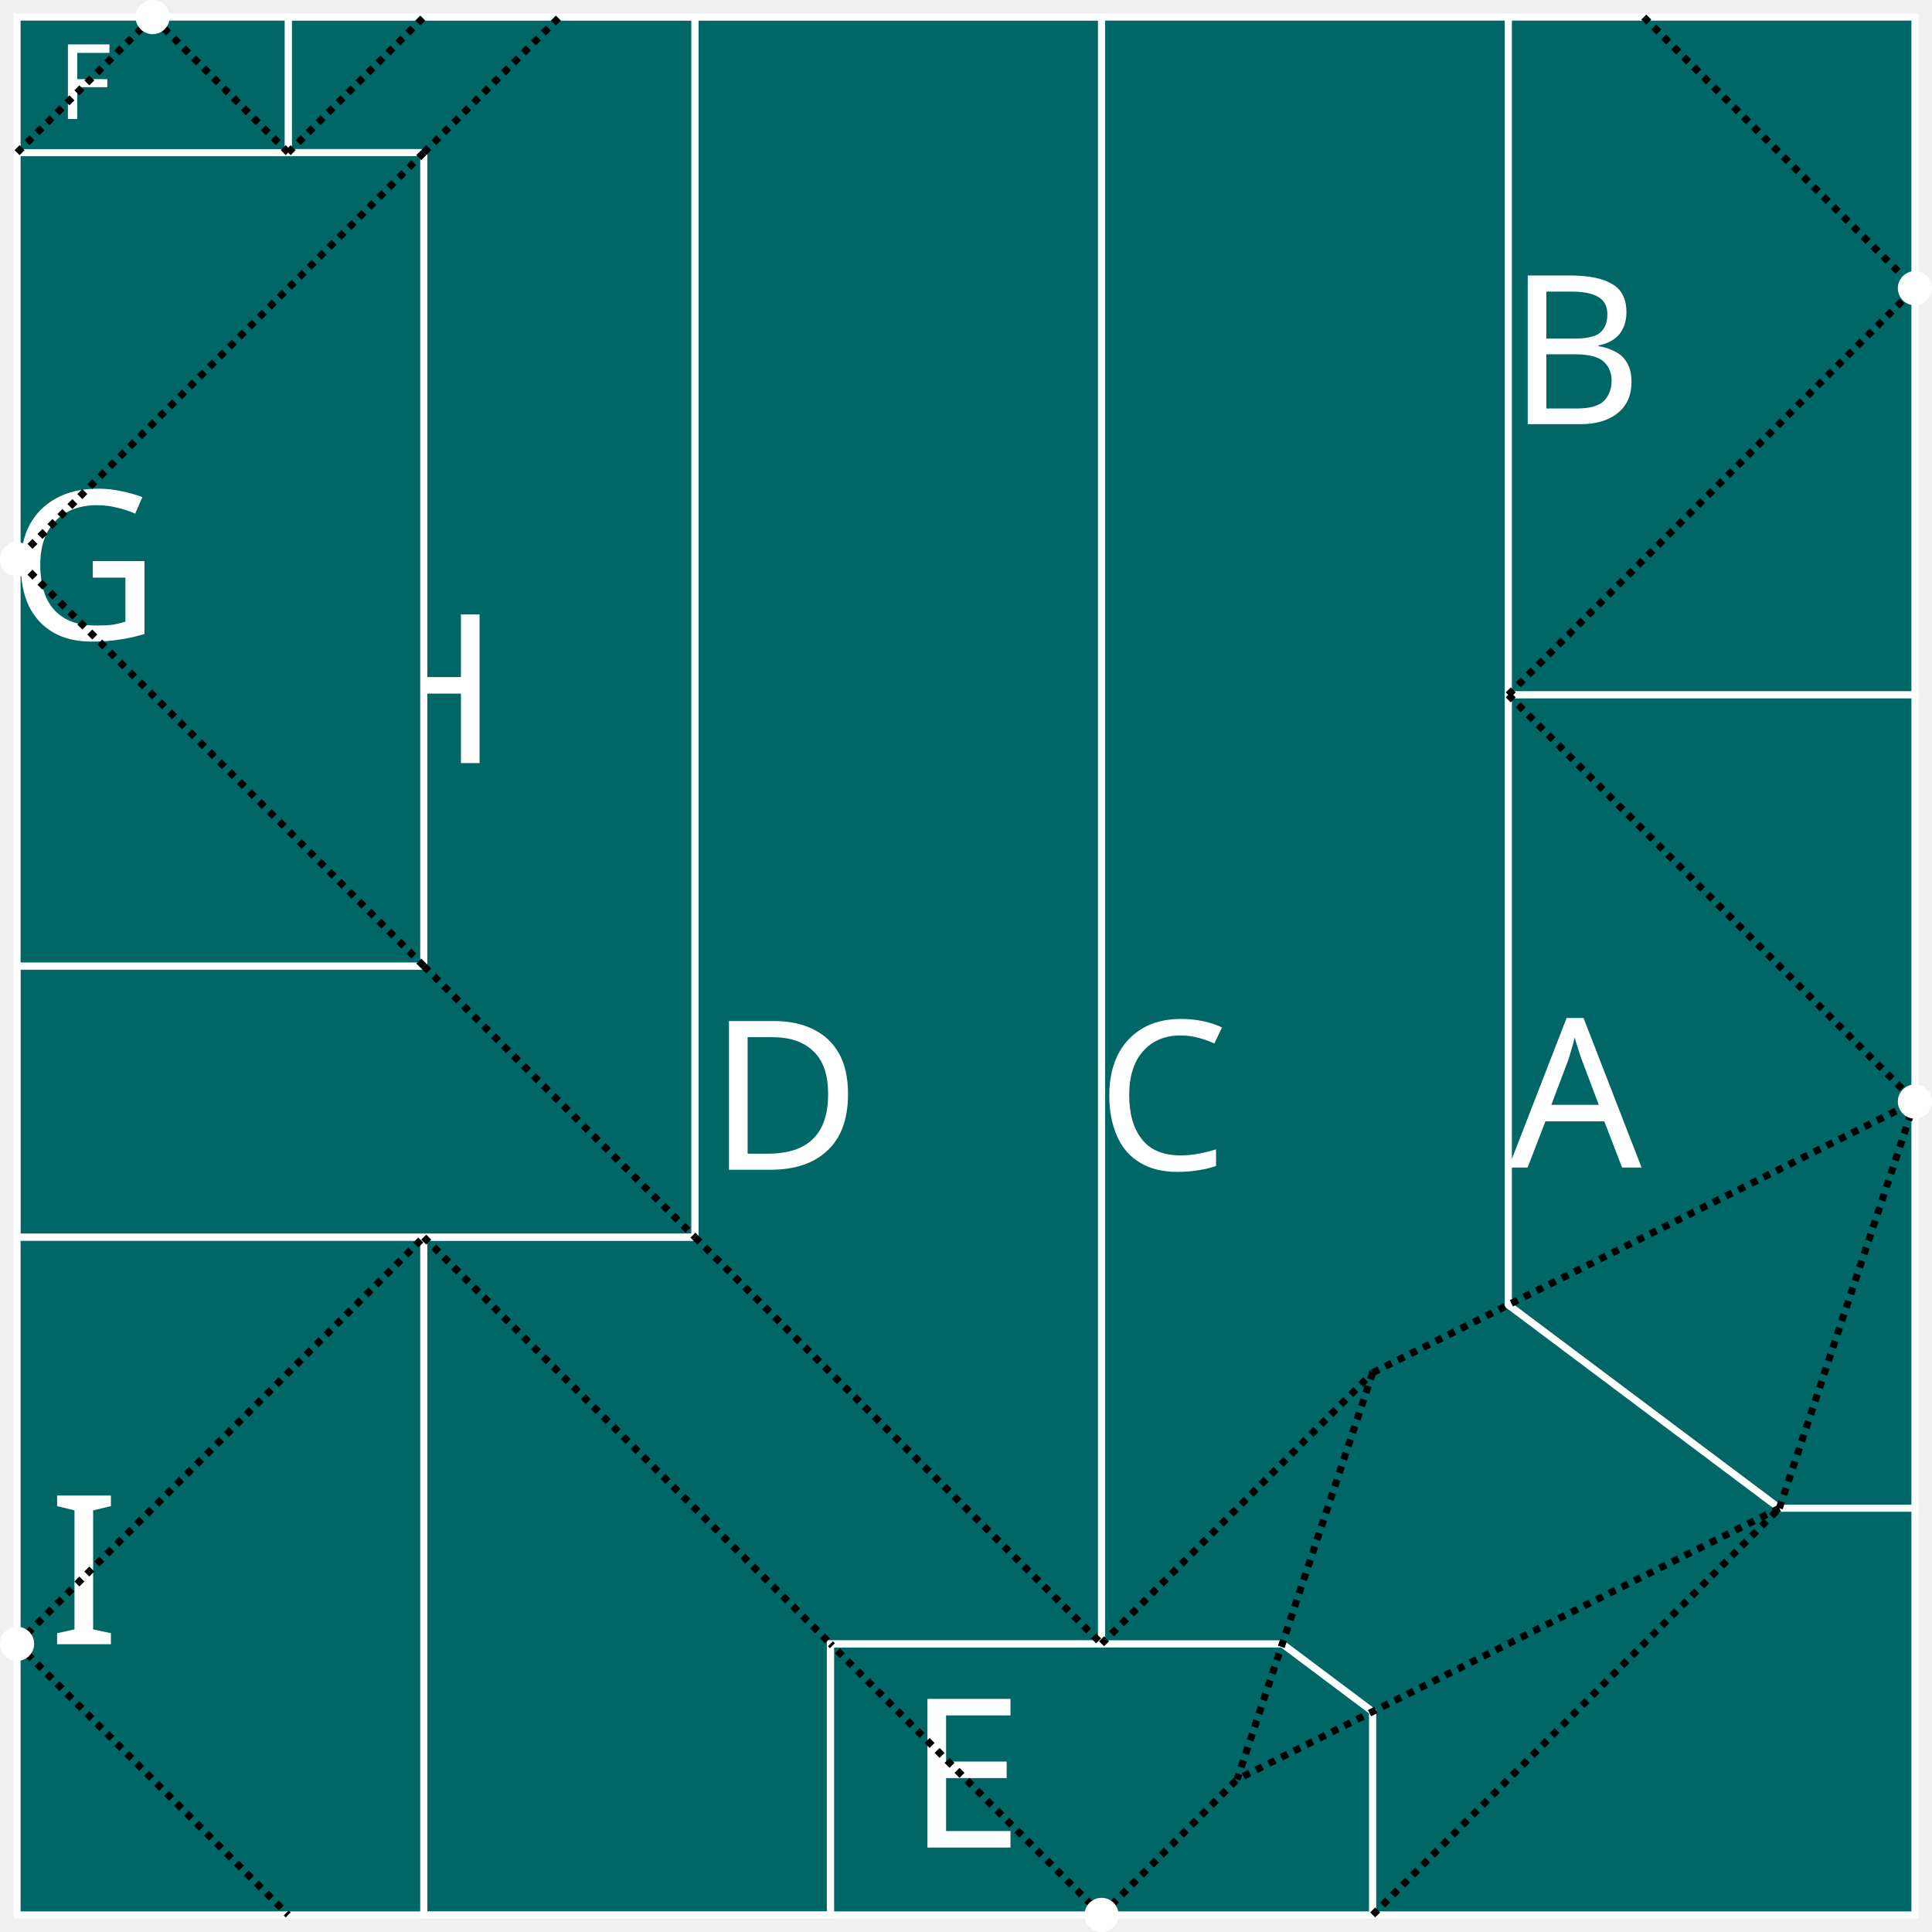
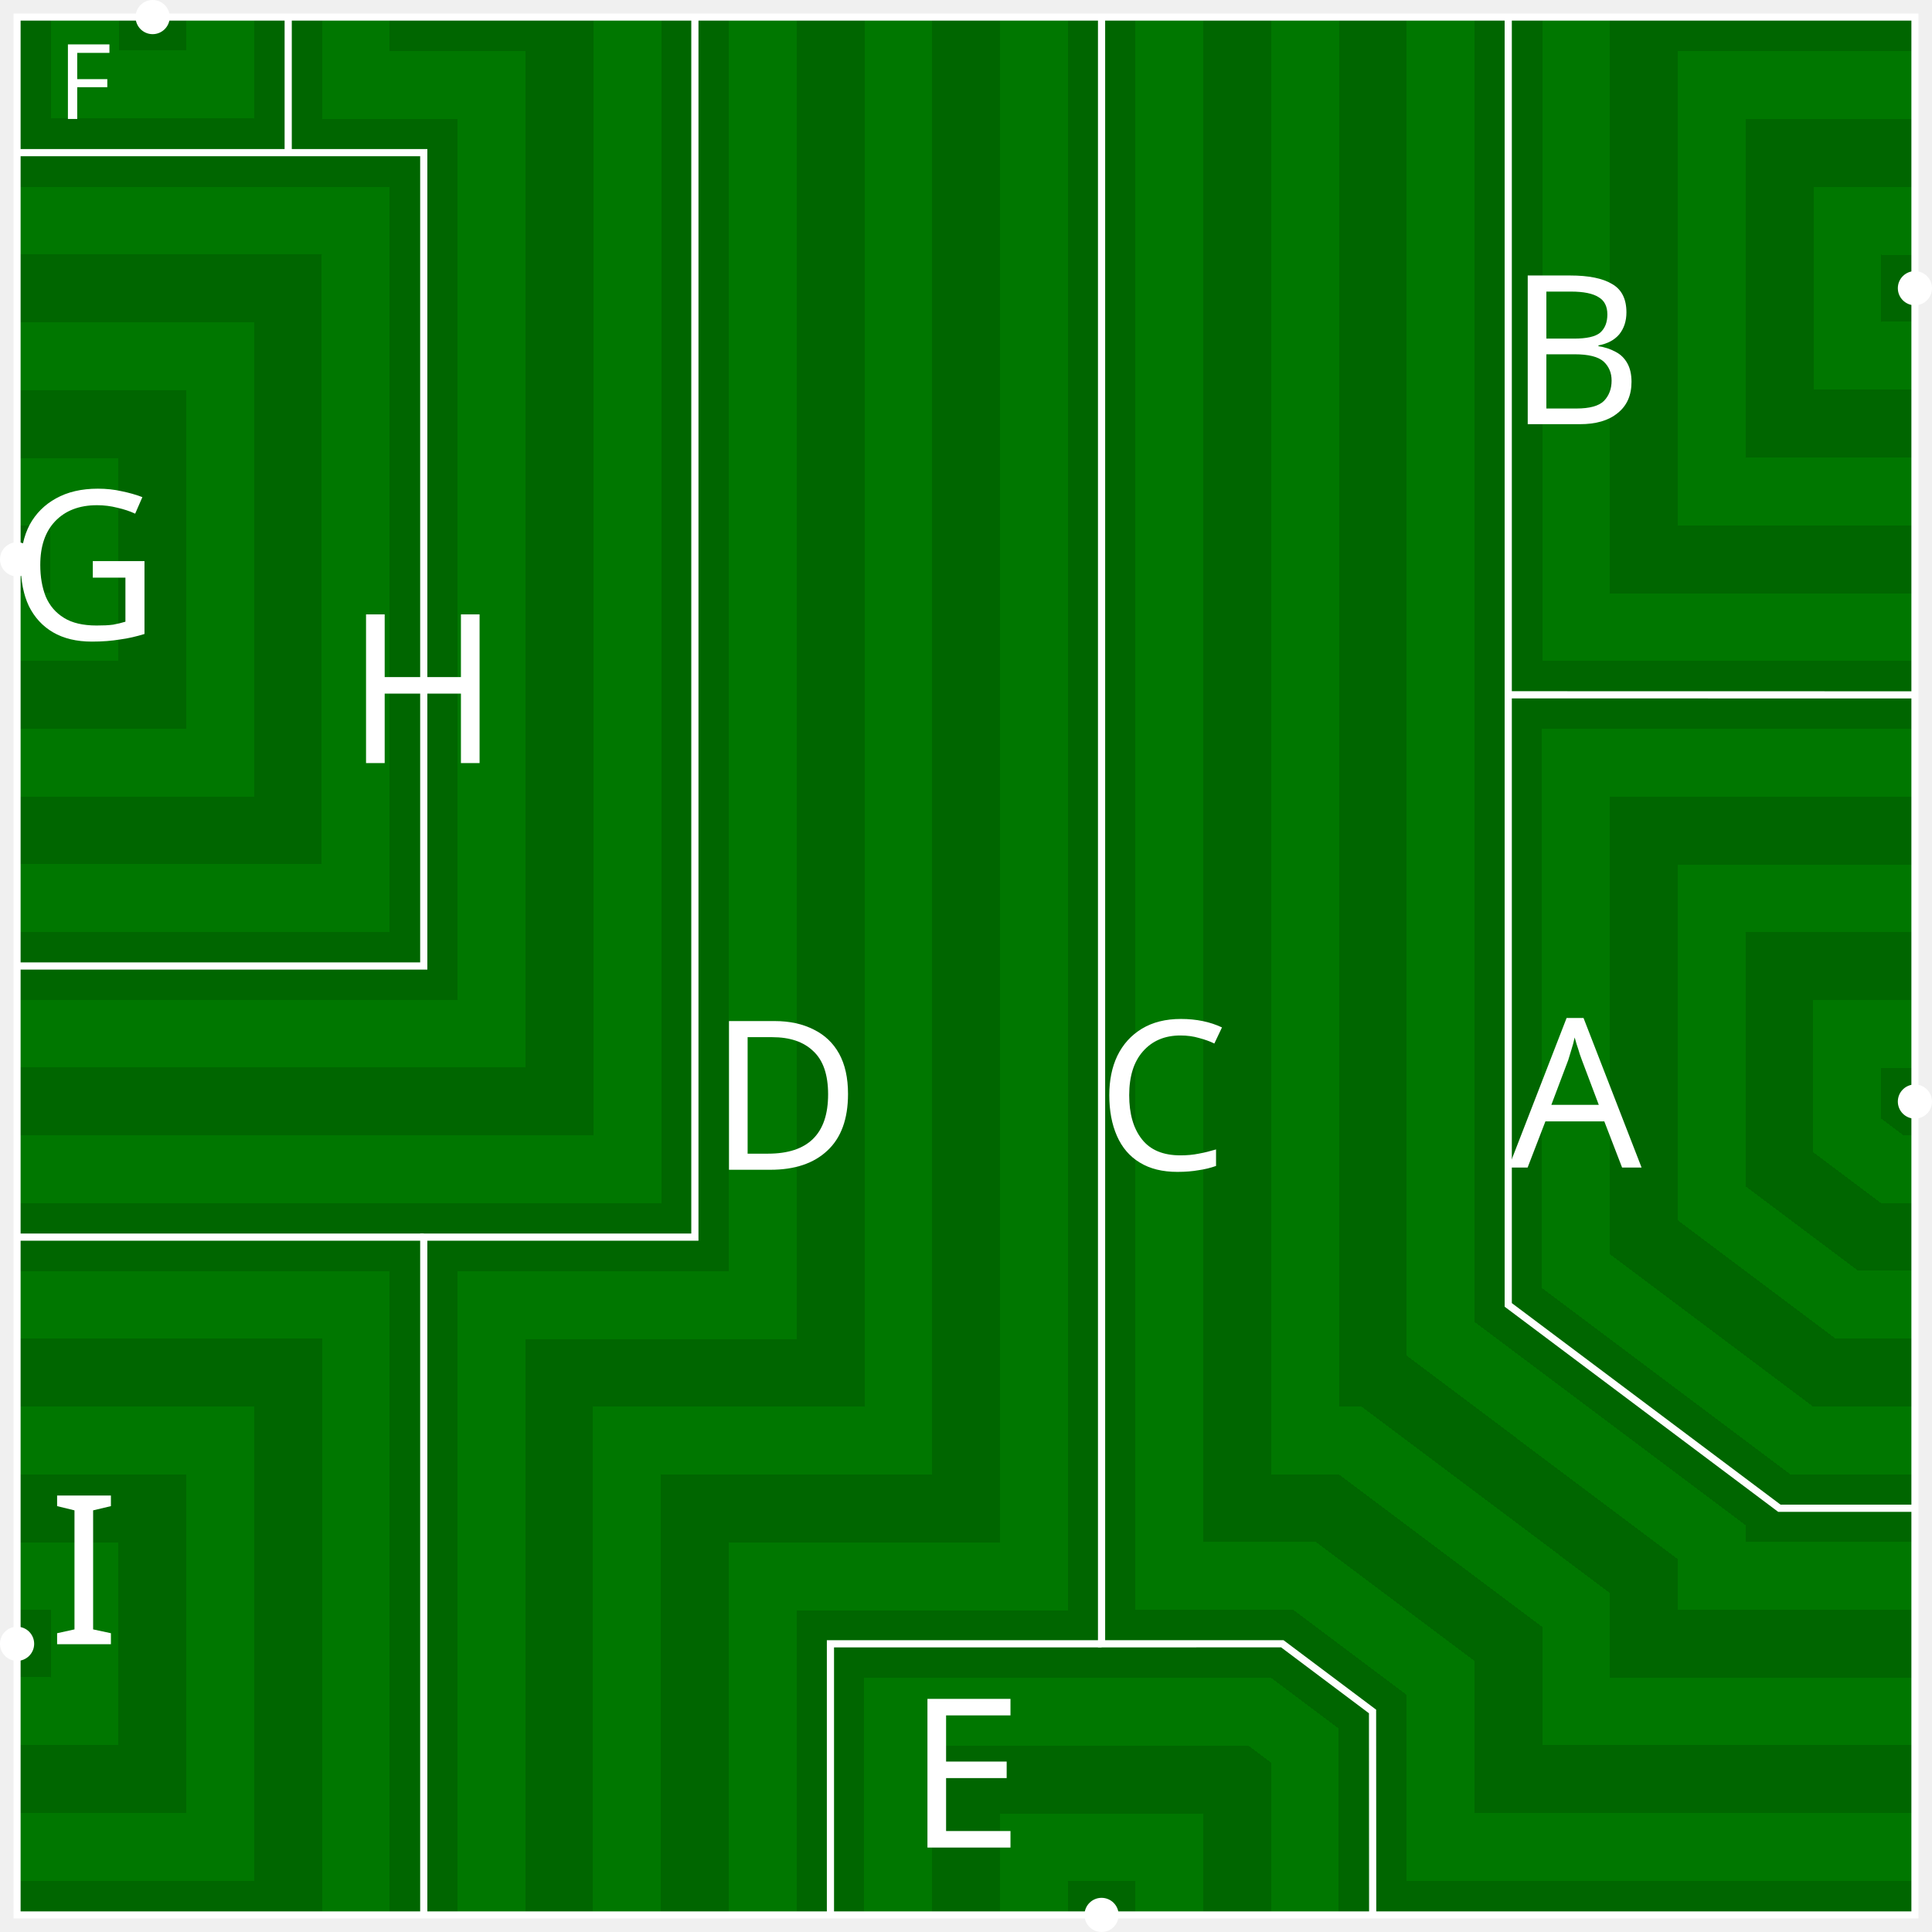
- <svg xmlns="http://www.w3.org/2000/svg" width="7.126cm" height="7.126cm" viewBox="0 0 71.26 71.26" version="1.1" id="svg8" xml:space="preserve">
-   <defs id="defs2" />
+ <svg xmlns="http://www.w3.org/2000/svg" xmlns:xlink="http://www.w3.org/1999/xlink" width="7.126cm" height="7.126cm" viewBox="0 0 71.26 71.26" version="1.1" id="svg8" xml:space="preserve">
+   <defs id="defs2">
+     <linearGradient id="linearGradient923">
+       <stop style="stop-color:#006600;stop-opacity:1;" offset="0" id="stop920" />
+       <stop style="stop-color:#006600;stop-opacity:1;" offset="0.5" id="stop921" />
+       <stop style="stop-color:#007700;stop-opacity:1;" offset="0.5" id="stop922" />
+       <stop style="stop-color:#007700;stop-opacity:1;" offset="1" id="stop923" />
+     </linearGradient>
+     <linearGradient xlink:href="#linearGradient923" id="linearGradient340" gradientUnits="userSpaceOnUse" gradientTransform="rotate(-90,582.497,-37.49646)" x1="568.75" y1="50" x2="573.753" y2="50" spreadMethod="repeat" />
+     <linearGradient xlink:href="#linearGradient923" id="linearGradient341" gradientUnits="userSpaceOnUse" gradientTransform="translate(89.99989,-85.00625)" x1="568.75" y1="50" x2="573.753" y2="50" spreadMethod="repeat" />
+     <linearGradient xlink:href="#linearGradient923" id="linearGradient342" gradientUnits="userSpaceOnUse" x1="568.75" y1="50" x2="573.753" y2="50" spreadMethod="repeat" gradientTransform="rotate(90,677.4999,42.50015)" />
+     <linearGradient xlink:href="#linearGradient923" id="linearGradient343" gradientUnits="userSpaceOnUse" x1="568.75" y1="50" x2="573.753" y2="50" spreadMethod="repeat" gradientTransform="rotate(90,660.0001,64.9999)" />
+     <linearGradient xlink:href="#linearGradient923" id="linearGradient344" gradientUnits="userSpaceOnUse" gradientTransform="translate(94.99651,-70.00328)" x1="568.75" y1="50" x2="573.753" y2="50" spreadMethod="repeat" />
+     <linearGradient xlink:href="#linearGradient923" id="linearGradient345" gradientUnits="userSpaceOnUse" gradientTransform="rotate(-53.1301,562.4949,-69.9916)" x1="568.75" y1="50" x2="573.753" y2="50" spreadMethod="repeat" />
+     <linearGradient xlink:href="#linearGradient923" id="linearGradient346" gradientUnits="userSpaceOnUse" gradientTransform="rotate(-90,597.4967,-22.49676)" x1="568.75" y1="50" x2="573.753" y2="50" spreadMethod="repeat" />
+     <linearGradient xlink:href="#linearGradient923" id="linearGradient347" gradientUnits="userSpaceOnUse" gradientTransform="translate(79.99979,-95)" x1="568.75" y1="50" x2="573.753" y2="50" spreadMethod="repeat" />
+     <linearGradient xlink:href="#linearGradient923" id="linearGradient348" gradientUnits="userSpaceOnUse" gradientTransform="rotate(-90,592.497,-12.49646)" x1="568.75" y1="50" x2="573.753" y2="50" spreadMethod="repeat" />
+     <linearGradient xlink:href="#linearGradient923" id="linearGradient349" gradientUnits="userSpaceOnUse" gradientTransform="rotate(-53.1301,570.8282,-55.40826)" x1="568.75" y1="50" x2="573.753" y2="50" spreadMethod="repeat" />
+     <linearGradient xlink:href="#linearGradient923" id="linearGradient350" gradientUnits="userSpaceOnUse" gradientTransform="translate(89.99979,-40)" x1="568.75" y1="50" x2="573.753" y2="50" spreadMethod="repeat" />
+     <linearGradient xlink:href="#linearGradient923" id="linearGradient351" gradientUnits="userSpaceOnUse" gradientTransform="rotate(-90,602.497,-12.49646)" x1="568.75" y1="50" x2="573.753" y2="50" spreadMethod="repeat" />
+     <linearGradient xlink:href="#linearGradient923" id="linearGradient355" gradientUnits="userSpaceOnUse" gradientTransform="matrix(0,1,1,0,619.9932,-570.0001)" x1="568.75" y1="50" x2="573.753" y2="50" spreadMethod="repeat" />
+     <linearGradient xlink:href="#linearGradient923" id="linearGradient356" gradientUnits="userSpaceOnUse" x1="568.75" y1="50" x2="573.753" y2="50" spreadMethod="repeat" gradientTransform="matrix(1,0,0,-1,69.99979,60)" />
+     <linearGradient xlink:href="#linearGradient923" id="linearGradient357" gradientUnits="userSpaceOnUse" gradientTransform="rotate(-53.1301,574.9949,-51.24159)" x1="568.75" y1="50" x2="573.753" y2="50" spreadMethod="repeat" />
+     <linearGradient xlink:href="#linearGradient923" id="linearGradient358" gradientUnits="userSpaceOnUse" gradientTransform="matrix(-1,0,0,1,1230,-30.00332)" x1="568.75" y1="50" x2="573.753" y2="50" spreadMethod="repeat" />
+     <linearGradient xlink:href="#linearGradient923" id="linearGradient359" gradientUnits="userSpaceOnUse" x1="568.75" y1="50" x2="573.753" y2="50" spreadMethod="repeat" gradientTransform="translate(60,-90)" />
+     <linearGradient xlink:href="#linearGradient923" id="linearGradient360" gradientUnits="userSpaceOnUse" gradientTransform="rotate(90,635,55)" x1="568.75" y1="50" x2="573.753" y2="50" spreadMethod="repeat" />
+     <linearGradient xlink:href="#linearGradient923" id="linearGradient361" gradientUnits="userSpaceOnUse" gradientTransform="matrix(-1,0,0,1,1215,-45)" x1="568.75" y1="50" x2="573.753" y2="50" spreadMethod="repeat" />
+     <linearGradient xlink:href="#linearGradient923" id="linearGradient364" gradientUnits="userSpaceOnUse" gradientTransform="rotate(90,622.505,47.50153)" x1="568.75" y1="50" x2="573.753" y2="50" spreadMethod="repeat" />
+     <linearGradient xlink:href="#linearGradient923" id="linearGradient365" gradientUnits="userSpaceOnUse" gradientTransform="rotate(180,600.0001,27.50162)" x1="568.75" y1="50" x2="573.753" y2="50" spreadMethod="repeat" />
+     <linearGradient xlink:href="#linearGradient923" id="linearGradient366" gradientUnits="userSpaceOnUse" gradientTransform="rotate(-90,587.4984,17.49833)" x1="568.75" y1="50" x2="573.753" y2="50" spreadMethod="repeat" />
+     <linearGradient xlink:href="#linearGradient923" id="linearGradient367" gradientUnits="userSpaceOnUse" gradientTransform="rotate(-90,570,4.9999994e-7)" x1="568.75" y1="50" x2="573.753" y2="50" spreadMethod="repeat" />
+     <linearGradient xlink:href="#linearGradient923" id="linearGradient368" gradientUnits="userSpaceOnUse" gradientTransform="translate(50,-70)" x1="568.75" y1="50" x2="573.753" y2="50" spreadMethod="repeat" />
+     <linearGradient xlink:href="#linearGradient923" id="linearGradient369" gradientUnits="userSpaceOnUse" gradientTransform="rotate(-90,550,-19.99999)" x1="568.75" y1="50" x2="573.753" y2="50" spreadMethod="repeat" />
+     <linearGradient xlink:href="#linearGradient923" id="linearGradient370" gradientUnits="userSpaceOnUse" gradientTransform="matrix(-1,0,0,1,1200,-105)" x1="568.75" y1="50" x2="573.753" y2="50" spreadMethod="repeat" />
+     <linearGradient xlink:href="#linearGradient923" id="linearGradient373" gradientUnits="userSpaceOnUse" gradientTransform="rotate(90,645,19.99999)" x1="568.75" y1="50" x2="573.753" y2="50" spreadMethod="repeat" />
+     <linearGradient xlink:href="#linearGradient923" id="linearGradient374" gradientUnits="userSpaceOnUse" gradientTransform="rotate(180,597.4968,2.503376)" x1="568.75" y1="50" x2="573.753" y2="50" spreadMethod="repeat" />
+     <linearGradient xlink:href="#linearGradient923" id="linearGradient375" gradientUnits="userSpaceOnUse" x1="568.75" y1="50" x2="573.753" y2="50" spreadMethod="repeat" gradientTransform="rotate(-90,559.9968,-4.996625)" />
+     <linearGradient xlink:href="#linearGradient923" id="linearGradient377" gradientUnits="userSpaceOnUse" gradientTransform="rotate(180,600.0002,2.500045)" x1="568.75" y1="50" x2="573.753" y2="50" spreadMethod="repeat" />
+     <linearGradient xlink:href="#linearGradient923" id="linearGradient378" gradientUnits="userSpaceOnUse" gradientTransform="rotate(-90,552.4936,-17.49995)" x1="568.75" y1="50" x2="573.753" y2="50" spreadMethod="repeat" />
+     <linearGradient xlink:href="#linearGradient923" id="linearGradient379" gradientUnits="userSpaceOnUse" gradientTransform="translate(20.00008,-95.00646)" x1="568.75" y1="50" x2="573.753" y2="50" spreadMethod="repeat" />
+   </defs>
  <g id="layer1" transform="translate(-609.37,50.63)">
-     <path id="rect153" style="fill:#006666;fill-rule:evenodd;stroke:#ffffff;stroke-width:0.26;stroke-miterlimit:1.5" d="m 665,-50 h 15 v 25 h -15 z" />
-     <text xml:space="preserve" style="font-size:7.681px;line-height:1.25;font-family:Counter;-inkscape-font-specification:Counter;text-align:center;letter-spacing:0px;word-spacing:0px;text-anchor:middle;fill:#ffffff;stroke-width:0.265" x="672.458" y="-34.986" id="text153">
+     <path style="color:#000000;display:inline;fill:url(#linearGradient379);stroke:none;stroke-width:0.26;stroke-dasharray:none" d="m 610,-50 v 5 h 5 v -5 z" id="path375" />
+     <path style="color:#000000;display:inline;fill:url(#linearGradient378);fill-opacity:1;stroke:none;stroke-width:0.26;stroke-dasharray:none" d="m 610,-45.002 10,-2.3e-5 v -4.998 h -5.002 z" id="path376" />
+     <path style="color:#000000;display:inline;fill:url(#linearGradient377);stroke:none;stroke-width:0.26;stroke-dasharray:none" d="M 619.999,-45.002 620,-50 h -5 z" id="path377" />
+     <path style="color:#000000;display:inline;fill:url(#linearGradient375);stroke:none;stroke-width:0.26;stroke-dasharray:none" d="m 610,-15 h 15 v -15 h -15 z" id="path371" />
+     <path style="color:#000000;display:inline;fill:url(#linearGradient374);fill-opacity:1;stroke:none;stroke-width:0.26;stroke-dasharray:none" d="M 624.995,-15 624.995,-45 H 610 v 15.005 z" id="path372" />
+     <path style="color:#000000;display:inline;fill:url(#linearGradient373);stroke:none;stroke-width:0.26;stroke-dasharray:none" d="m 624.995,-44.997 -14.995,-0.003 v 15 z" id="path373" />
+     <path style="color:#000000;display:inline;fill:url(#linearGradient367);stroke:none;stroke-width:0.26;stroke-dasharray:none" d="m 610,-5 h 25 v -10 h -25 z" id="path366" />
+     <path style="color:#000000;display:inline;fill:url(#linearGradient368);stroke:none;stroke-width:0.26;stroke-dasharray:none" d="m 625,-50 10e-6,35 L 635,-5 v -45 z" id="path367" />
+     <path style="color:#000000;display:inline;fill:url(#linearGradient369);stroke:none;stroke-width:0.26;stroke-dasharray:none" d="M 620,-45 625,-45 l 5,-5 h -10 z" id="path368" />
+     <path style="color:#000000;display:inline;fill:url(#linearGradient370);stroke:none;stroke-width:0.26;stroke-dasharray:none" d="m 625,-50 -5,5 V -50 Z" id="path370" />
+     <path style="color:#000000;display:inline;fill:url(#linearGradient366);stroke:none;stroke-width:0.26;stroke-dasharray:none" d="m 610,19.997 h 10 l 5.005,-10 h -15.005 z" id="path362" />
+     <path style="color:#000000;display:inline;fill:url(#linearGradient365);fill-opacity:1;stroke:none;stroke-width:0.26;stroke-dasharray:none" d="m 625,19.997 -1e-4,-25 H 610 V 10.002 l 10,9.995 z" id="path363" />
+     <path style="color:#000000;display:inline;fill:url(#linearGradient364);stroke:none;stroke-width:0.26;stroke-dasharray:none" d="M 625,-5 610,-5.003 V 9.997 Z" id="path364" />
+     <path style="color:#000000;display:inline;fill:url(#linearGradient359);stroke:none;stroke-width:0.26;stroke-dasharray:none" d="m 635,-50 v 60 h 15 v -60 z" id="path359" />
+     <path style="color:#000000;display:inline;fill:url(#linearGradient360);stroke:none;stroke-width:0.26;stroke-dasharray:none" d="m 635,-5 h -10 v 15 h 25 z" id="path360" />
+     <path style="color:#000000;display:inline;fill:url(#linearGradient361);stroke:none;stroke-width:0.26;stroke-dasharray:none" d="M 640,10 V 20 H 625 V -5 Z" id="path361" />
+     <path style="color:#000000;display:inline;fill:url(#linearGradient356);stroke:none;stroke-width:0.26;stroke-dasharray:none" d="M 640,20 V 9.997 h 10 V 20 Z" id="path352" />
+     <path style="color:#000000;display:inline;fill:url(#linearGradient355);fill-opacity:1;stroke:none;stroke-width:0.26;stroke-dasharray:none" d="M 640,10 656.667,10 660,12.5 649.997,20 Z" id="path353" />
+     <path style="color:#000000;display:inline;fill:url(#linearGradient357);stroke:none;stroke-width:0.26;stroke-dasharray:none" d="m 655,15 h 5 v -2.5 l -3.333,-2.501 z" id="path357" />
+     <path style="color:#000000;display:inline;fill:url(#linearGradient358);stroke:none;stroke-width:0.26;stroke-dasharray:none" d="M 659.995,12.496 660,20 h -10 L 655,15 Z" id="path358" />
+     <path style="color:#000000;display:inline;fill:url(#linearGradient347);stroke:none;stroke-width:0.26;stroke-dasharray:none" d="m 650,-50 v 60 h 15 v -60 z" id="path347" />
+     <path style="color:#000000;display:inline;fill:url(#linearGradient348);stroke:none;stroke-width:0.26;stroke-dasharray:none" d="M 650,9.997 660,10 V 0 Z" id="path348" />
+     <path style="color:#000000;display:inline;fill:url(#linearGradient349);stroke:none;stroke-width:0.26;stroke-dasharray:none" d="m 656.667,10 10,7.5 L 675,5 665,-2.5 660,0 Z" id="path349" />
+     <path style="color:#000000;display:inline;fill:url(#linearGradient350);stroke:none;stroke-width:0.26;stroke-dasharray:none" d="M 660,12.5 V 20 h 15 V 5 Z" id="path350" />
+     <path style="color:#000000;display:inline;fill:url(#linearGradient351);stroke:none;stroke-width:0.26;stroke-dasharray:none" d="M 660,19.997 680,20 V 5 l -5,4.76e-4 z" id="path351" />
+     <path style="color:#000000;display:inline;fill:url(#linearGradient343);stroke:none;stroke-width:0.26;stroke-dasharray:none" d="m 680,-25 h -15.007 v 15 H 680 Z" id="path343" />
+     <path style="color:#000000;display:inline;fill:url(#linearGradient344);stroke:none;stroke-width:0.26;stroke-dasharray:none" d="m 664.997,-25.003 0.003,22.503 L 675,5 679.996,-9.997 Z" id="path344" />
+     <path style="color:#000000;display:inline;fill:url(#linearGradient345);stroke:none;stroke-width:0.26;stroke-dasharray:none" d="M 665,-2.5 675,5 h 5 l -0.004,-14.997 z" id="path345" />
+     <path style="color:#000000;display:inline;fill:url(#linearGradient346);stroke:none;stroke-width:0.26;stroke-dasharray:none" d="m 675,5 h 5 v -15 z" id="path346" />
+     <path style="color:#000000;display:inline;fill:url(#linearGradient342);stroke:none;stroke-width:0.26;stroke-dasharray:none" d="m 680,-50 h -10 l -5.005,10 H 680 Z" id="path338" />
+     <path style="color:#000000;display:inline;fill:url(#linearGradient341);fill-opacity:1;stroke:none;stroke-width:0.26;stroke-dasharray:none" d="m 665,-50 10e-5,25 h 15 V -40.005 L 670,-50 Z" id="path339" />
+     <path style="color:#000000;display:inline;fill:url(#linearGradient340);stroke:none;stroke-width:0.26;stroke-dasharray:none" d="M 665,-25.003 680,-25 v -15 z" id="path340" />
+     <text xml:space="preserve" style="font-size:7.681px;line-height:1.25;font-family:Counter;-inkscape-font-specification:Counter;text-align:center;letter-spacing:0px;word-spacing:0px;text-anchor:middle;display:inline;fill:#ffffff;stroke-width:0.265" x="672.458" y="-34.986" id="text153">
      <tspan id="tspan153" style="fill:#ffffff;fill-opacity:1;stroke-width:0.265" x="672.458" y="-34.986">B</tspan>
    </text>
-     <path id="rect154" style="fill:#006666;fill-rule:evenodd;stroke:#ffffff;stroke-width:0.26;stroke-miterlimit:1.5" d="m 665,-25 h 15 V 5 h -5 l -10,-7.5 z" />
-     <text xml:space="preserve" style="font-size:7.681px;line-height:1.25;font-family:Counter;-inkscape-font-specification:Counter;text-align:center;letter-spacing:0px;word-spacing:0px;text-anchor:middle;fill:#ffffff;stroke-width:0.265" x="672.458" y="-7.567" id="text154">
+     <text xml:space="preserve" style="font-size:7.681px;line-height:1.25;font-family:Counter;-inkscape-font-specification:Counter;text-align:center;letter-spacing:0px;word-spacing:0px;text-anchor:middle;display:inline;fill:#ffffff;stroke-width:0.265" x="672.458" y="-7.567" id="text154">
      <tspan id="tspan154" style="fill:#ffffff;fill-opacity:1;stroke-width:0.265" x="672.458" y="-7.567">A</tspan>
    </text>
-     <path id="path156" style="fill:#006666;fill-rule:evenodd;stroke:#ffffff;stroke-width:0.26;stroke-miterlimit:1.5" d="m 640,10 h 16.667 L 660,12.5 V 20 h -20 z" />
-     <text xml:space="preserve" style="font-size:7.681px;line-height:1.25;font-family:Counter;-inkscape-font-specification:Counter;text-align:center;letter-spacing:0px;word-spacing:0px;text-anchor:middle;fill:#ffffff;stroke-width:0.265" x="649.958" y="17.514" id="text156">
+     <text xml:space="preserve" style="font-size:7.681px;line-height:1.25;font-family:Counter;-inkscape-font-specification:Counter;text-align:center;letter-spacing:0px;word-spacing:0px;text-anchor:middle;display:inline;fill:#ffffff;stroke-width:0.265" x="649.958" y="17.514" id="text156">
      <tspan id="tspan156" style="fill:#ffffff;fill-opacity:1;stroke-width:0.265" x="649.958" y="17.514">E</tspan>
    </text>
-     <path style="fill:#006666;fill-opacity:1;stroke:#ffffff;stroke-width:0.26;stroke-linecap:butt;stroke-linejoin:miter;stroke-dasharray:none;stroke-opacity:1" d="m 650,-50 v 60 l 6.667,2e-6 3.333,2.5 V 20 h 20 V 5 h -5 L 665,-2.5 V -50 Z" id="path157" />
-     <text xml:space="preserve" style="font-size:7.681px;line-height:1.25;font-family:Counter;-inkscape-font-specification:Counter;text-align:center;letter-spacing:0px;word-spacing:0px;text-anchor:middle;fill:#ffffff;stroke-width:0.265" x="657.238" y="-7.486" id="text157">
+     <text xml:space="preserve" style="font-size:7.681px;line-height:1.25;font-family:Counter;-inkscape-font-specification:Counter;text-align:center;letter-spacing:0px;word-spacing:0px;text-anchor:middle;display:inline;fill:#ffffff;stroke-width:0.265" x="657.238" y="-7.486" id="text157">
      <tspan id="tspan157" style="fill:#ffffff;fill-opacity:1;stroke-width:0.265" x="657.238" y="-7.486">C</tspan>
    </text>
-     <path style="fill:#006666;fill-opacity:1;stroke:#ffffff;stroke-width:0.265px;stroke-linecap:butt;stroke-linejoin:miter;stroke-opacity:1" d="m 635,-50 v 45 h -10 v 25 h 15 V 10 h 10 v -60 z" id="path158" />
-     <text xml:space="preserve" style="font-size:7.681px;line-height:1.25;font-family:Counter;-inkscape-font-specification:Counter;text-align:center;letter-spacing:0px;word-spacing:0px;text-anchor:middle;fill:#ffffff;stroke-width:0.265" x="643.302" y="-7.486" id="text158">
+     <text xml:space="preserve" style="font-size:7.681px;line-height:1.25;font-family:Counter;-inkscape-font-specification:Counter;text-align:center;letter-spacing:0px;word-spacing:0px;text-anchor:middle;display:inline;fill:#ffffff;stroke-width:0.265" x="643.302" y="-7.486" id="text158">
      <tspan id="tspan158" style="fill:#ffffff;fill-opacity:1;stroke-width:0.265" x="643.302" y="-7.486">D</tspan>
    </text>
-     <path id="path159" style="fill:#006666;fill-rule:evenodd;stroke:#ffffff;stroke-width:0.26;stroke-miterlimit:1.5" d="m 610,-5 h 15 v 25 h -15 z" />
-     <text xml:space="preserve" style="font-size:7.681px;line-height:1.25;font-family:Counter;-inkscape-font-specification:Counter;text-align:center;letter-spacing:0px;word-spacing:0px;text-anchor:middle;fill:#ffffff;stroke-width:0.265" x="617.458" y="10.014" id="text159">
+     <text xml:space="preserve" style="font-size:7.681px;line-height:1.25;font-family:Counter;-inkscape-font-specification:Counter;text-align:center;letter-spacing:0px;word-spacing:0px;text-anchor:middle;display:inline;fill:#ffffff;stroke-width:0.265" x="617.458" y="10.014" id="text159">
      <tspan id="tspan159" style="fill:#ffffff;fill-opacity:1;stroke-width:0.265" x="617.458" y="10.014">I</tspan>
    </text>
-     <path style="fill:#006666;fill-opacity:1;stroke:#ffffff;stroke-width:0.265px;stroke-linecap:butt;stroke-linejoin:miter;stroke-opacity:1" d="m 610,-5 -5e-5,-10 h 15 v -30 h -5 V -50 h 15 v 45 z" id="path160" />
-     <text xml:space="preserve" style="font-size:7.681px;line-height:1.25;font-family:Counter;-inkscape-font-specification:Counter;text-align:center;letter-spacing:0px;word-spacing:0px;text-anchor:middle;fill:#ffffff;stroke-width:0.265" x="629.958" y="-22.486" id="text160">
+     <text xml:space="preserve" style="font-size:7.681px;line-height:1.25;font-family:Counter;-inkscape-font-specification:Counter;text-align:center;letter-spacing:0px;word-spacing:0px;text-anchor:middle;display:inline;fill:#ffffff;stroke-width:0.265" x="629.958" y="-22.486" id="text160">
      <tspan id="tspan160" style="fill:#ffffff;fill-opacity:1;stroke-width:0.265" x="629.958" y="-22.486">H</tspan>
    </text>
-     <path id="path161" style="fill:#006666;fill-rule:evenodd;stroke:#ffffff;stroke-width:0.26;stroke-miterlimit:1.5" d="m 610,-45 h 15 v 30 h -15 z" />
-     <text xml:space="preserve" style="font-size:7.681px;line-height:1.25;font-family:Counter;-inkscape-font-specification:Counter;text-align:center;letter-spacing:0px;word-spacing:0px;text-anchor:middle;fill:#ffffff;stroke-width:0.265" x="617.458" y="-27.044" id="text161">
+     <text xml:space="preserve" style="font-size:7.681px;line-height:1.25;font-family:Counter;-inkscape-font-specification:Counter;text-align:center;letter-spacing:0px;word-spacing:0px;text-anchor:middle;display:inline;fill:#ffffff;stroke-width:0.265" x="617.458" y="-27.044" id="text161">
      <tspan id="tspan161" style="fill:#ffffff;fill-opacity:1;stroke-width:0.265" x="617.458" y="-27.044">G</tspan>
    </text>
-     <path id="path162" style="fill:#006666;fill-rule:evenodd;stroke:#ffffff;stroke-width:0.26;stroke-miterlimit:1.5" d="m 610,-50 h 10 v 5 H 610 Z" />
-     <text xml:space="preserve" style="font-size:3.846px;line-height:1.25;font-family:Counter;-inkscape-font-specification:Counter;text-align:center;letter-spacing:0px;word-spacing:0px;text-anchor:middle;fill:#ffffff;stroke-width:0.265" x="615" y="-46.241" id="text162">
+     <text xml:space="preserve" style="font-size:3.846px;line-height:1.25;font-family:Counter;-inkscape-font-specification:Counter;text-align:center;letter-spacing:0px;word-spacing:0px;text-anchor:middle;display:inline;fill:#ffffff;stroke-width:0.265" x="615" y="-46.241" id="text162">
      <tspan id="tspan162" style="fill:#ffffff;fill-opacity:1;stroke-width:0.265" x="615" y="-46.241">F</tspan>
    </text>
-     <path style="fill:none;stroke:#000000;stroke-width:0.26;stroke-linecap:butt;stroke-linejoin:miter;stroke-dasharray:0.26, 0.26;stroke-dashoffset:0;stroke-opacity:1" d="m 670,-50 10,10" id="path163" />
-     <path style="fill:none;stroke:#000000;stroke-width:0.26;stroke-linecap:butt;stroke-linejoin:miter;stroke-dasharray:0.26, 0.26;stroke-dashoffset:0;stroke-opacity:1" d="m 665,-25 15,-15" id="path164" />
-     <path style="fill:none;stroke:#000000;stroke-width:0.26;stroke-linecap:butt;stroke-linejoin:miter;stroke-dasharray:0.26, 0.26;stroke-dashoffset:0;stroke-opacity:1" d="M 665,-25 680,-10" id="path165" />
-     <path style="fill:none;stroke:#000000;stroke-width:0.26;stroke-linecap:butt;stroke-linejoin:miter;stroke-dasharray:0.26, 0.26;stroke-dashoffset:0;stroke-opacity:1" d="m 660,0 20,-10" id="path166" />
-     <path style="fill:none;stroke:#000000;stroke-width:0.26;stroke-linecap:butt;stroke-linejoin:miter;stroke-dasharray:0.26, 0.26;stroke-dashoffset:0;stroke-opacity:1" d="m 660,0 -5,15" id="path167" />
-     <path style="fill:none;stroke:#000000;stroke-width:0.26;stroke-linecap:butt;stroke-linejoin:miter;stroke-dasharray:0.26, 0.26;stroke-dashoffset:0;stroke-opacity:1" d="M 675,5 655,15" id="path168" />
-     <path style="fill:none;stroke:#000000;stroke-width:0.26;stroke-linecap:butt;stroke-linejoin:miter;stroke-dasharray:0.26, 0.26;stroke-dashoffset:0;stroke-opacity:1" d="m 675,5 5,-15" id="path169" />
-     <path style="fill:none;stroke:#000000;stroke-width:0.26;stroke-linecap:butt;stroke-linejoin:miter;stroke-dasharray:0.26, 0.26;stroke-dashoffset:0;stroke-opacity:1" d="m 650,20 5,-5" id="path170" />
-     <path style="fill:none;stroke:#000000;stroke-width:0.26;stroke-linecap:butt;stroke-linejoin:miter;stroke-dasharray:0.26, 0.26;stroke-dashoffset:0;stroke-opacity:1" d="M 650,10 660,0" id="path171" />
-     <path style="fill:none;stroke:#000000;stroke-width:0.26;stroke-linecap:butt;stroke-linejoin:miter;stroke-dasharray:0.26, 0.26;stroke-dashoffset:0;stroke-opacity:1" d="M 660,20 675,5" id="path172" />
-     <path style="fill:none;stroke:#000000;stroke-width:0.26;stroke-linecap:butt;stroke-linejoin:miter;stroke-dasharray:0.26, 0.26;stroke-dashoffset:0;stroke-opacity:1" d="m 625,-5 15,15" id="path173" />
-     <path style="fill:none;stroke:#000000;stroke-width:0.26;stroke-linecap:butt;stroke-linejoin:miter;stroke-dasharray:0.26, 0.26;stroke-dashoffset:0;stroke-opacity:1" d="m 635,-5 15,15" id="path174" />
-     <path style="fill:none;stroke:#000000;stroke-width:0.26;stroke-linecap:butt;stroke-linejoin:miter;stroke-dasharray:0.26, 0.26;stroke-dashoffset:0;stroke-opacity:1" d="m 610,10 10,10" id="path175" />
-     <path style="fill:none;stroke:#000000;stroke-width:0.26;stroke-linecap:butt;stroke-linejoin:miter;stroke-dasharray:0.26, 0.26;stroke-dashoffset:0;stroke-opacity:1" d="M 610,10 625,-5" id="path176" />
-     <path style="fill:none;stroke:#000000;stroke-width:0.26;stroke-linecap:butt;stroke-linejoin:miter;stroke-dasharray:0.26, 0.26;stroke-dashoffset:0;stroke-opacity:1" d="M 625,-15 635,-5" id="path177" />
-     <path style="fill:none;stroke:#000000;stroke-width:0.26;stroke-linecap:butt;stroke-linejoin:miter;stroke-dasharray:0.26, 0.26;stroke-dashoffset:0;stroke-opacity:1" d="M 625,-15 610,-30" id="path178" />
-     <path style="fill:none;stroke:#000000;stroke-width:0.26;stroke-linecap:butt;stroke-linejoin:miter;stroke-dasharray:0.26, 0.26;stroke-dashoffset:0;stroke-opacity:1" d="m 625,-45 -15,15" id="path179" />
-     <path style="fill:none;stroke:#000000;stroke-width:0.26;stroke-linecap:butt;stroke-linejoin:miter;stroke-dasharray:0.26, 0.26;stroke-dashoffset:0;stroke-opacity:1" d="M 610,-45 615,-50" id="path180" />
-     <path style="fill:none;stroke:#000000;stroke-width:0.26;stroke-linecap:butt;stroke-linejoin:miter;stroke-dasharray:0.26, 0.26;stroke-dashoffset:0;stroke-opacity:1" d="M 620,-45 615,-50" id="path181" />
-     <circle style="fill:#ffffff;fill-opacity:1;fill-rule:evenodd;stroke:#ffffff;stroke-width:0.26;stroke-miterlimit:1.5;stroke-dasharray:none;stroke-opacity:1" id="path154" cx="680" cy="-40" r="0.5" />
-     <circle style="fill:#ffffff;fill-opacity:1;fill-rule:evenodd;stroke:#ffffff;stroke-width:0.26;stroke-miterlimit:1.5;stroke-dasharray:none;stroke-opacity:1" id="circle154" cx="680" cy="-10" r="0.5" />
-     <circle style="fill:#ffffff;fill-opacity:1;fill-rule:evenodd;stroke:#ffffff;stroke-width:0.26;stroke-miterlimit:1.5;stroke-dasharray:none;stroke-opacity:1" id="circle159" cx="610" cy="10" r="0.5" />
-     <circle style="fill:#ffffff;fill-opacity:1;fill-rule:evenodd;stroke:#ffffff;stroke-width:0.26;stroke-miterlimit:1.5;stroke-dasharray:none;stroke-opacity:1" id="circle161" cx="610" cy="-30" r="0.5" />
-     <circle style="fill:#ffffff;fill-opacity:1;fill-rule:evenodd;stroke:#ffffff;stroke-width:0.26;stroke-miterlimit:1.5;stroke-dasharray:none;stroke-opacity:1" id="circle162" cx="615" cy="-50" r="0.5" />
-     <path style="fill:none;stroke:#000000;stroke-width:0.26;stroke-linecap:butt;stroke-linejoin:miter;stroke-dasharray:0.26, 0.26;stroke-dashoffset:0;stroke-opacity:1" d="m 650,20 -10,-10" id="path182" />
-     <circle style="fill:#ffffff;fill-opacity:1;fill-rule:evenodd;stroke:#ffffff;stroke-width:0.26;stroke-miterlimit:1.5;stroke-dasharray:none;stroke-opacity:1" id="circle157" cx="650" cy="20" r="0.5" />
-     <path style="fill:none;stroke:#000000;stroke-width:0.26;stroke-linecap:butt;stroke-linejoin:miter;stroke-dasharray:0.26, 0.26;stroke-dashoffset:0;stroke-opacity:1" d="m 625,-45 5,-5" id="path183" />
-     <path style="fill:none;stroke:#000000;stroke-width:0.26;stroke-linecap:butt;stroke-linejoin:miter;stroke-dasharray:0.26, 0.26;stroke-dashoffset:0;stroke-opacity:1" d="M 620,-45 625,-50" id="path184" />
+     <circle style="display:inline;fill:#ffffff;fill-opacity:1;fill-rule:evenodd;stroke:#ffffff;stroke-width:0.26;stroke-miterlimit:1.5;stroke-dasharray:none;stroke-opacity:1" id="path154" cx="680" cy="-40" r="0.5" />
+     <circle style="display:inline;fill:#ffffff;fill-opacity:1;fill-rule:evenodd;stroke:#ffffff;stroke-width:0.26;stroke-miterlimit:1.5;stroke-dasharray:none;stroke-opacity:1" id="circle154" cx="680" cy="-10" r="0.5" />
+     <circle style="display:inline;fill:#ffffff;fill-opacity:1;fill-rule:evenodd;stroke:#ffffff;stroke-width:0.26;stroke-miterlimit:1.5;stroke-dasharray:none;stroke-opacity:1" id="circle159" cx="610" cy="10" r="0.5" />
+     <circle style="display:inline;fill:#ffffff;fill-opacity:1;fill-rule:evenodd;stroke:#ffffff;stroke-width:0.26;stroke-miterlimit:1.5;stroke-dasharray:none;stroke-opacity:1" id="circle161" cx="610" cy="-30" r="0.5" />
+     <circle style="display:inline;fill:#ffffff;fill-opacity:1;fill-rule:evenodd;stroke:#ffffff;stroke-width:0.26;stroke-miterlimit:1.5;stroke-dasharray:none;stroke-opacity:1" id="circle162" cx="615" cy="-50" r="0.5" />
+     <circle style="display:inline;fill:#ffffff;fill-opacity:1;fill-rule:evenodd;stroke:#ffffff;stroke-width:0.26;stroke-miterlimit:1.5;stroke-dasharray:none;stroke-opacity:1" id="circle157" cx="650" cy="20" r="0.5" />
+     <rect style="display:inline;fill:none;fill-opacity:1;fill-rule:evenodd;stroke:#ffffff;stroke-width:0.26;stroke-miterlimit:1.5;stroke-dasharray:none;stroke-dashoffset:0;stroke-opacity:1" id="rect379" width="70" height="70" x="610" y="-50" />
+     <path style="display:inline;fill:none;stroke:#ffffff;stroke-width:0.265px;stroke-linecap:butt;stroke-linejoin:miter;stroke-opacity:1" d="M 665,-50 V -2.5 L 675,5 h 5" id="path379" />
+     <path style="display:inline;fill:none;stroke:#ffffff;stroke-width:0.265px;stroke-linecap:butt;stroke-linejoin:miter;stroke-opacity:1" d="M 664.997,-25.003 680,-25" id="path380" />
+     <path style="display:inline;fill:none;stroke:#ffffff;stroke-width:0.265px;stroke-linecap:butt;stroke-linejoin:miter;stroke-opacity:1" d="m 650,-50 v 60 l 6.667,-0.001 3.328,2.497 0.005,7.504" id="path381" />
+     <path style="display:inline;fill:none;stroke:#ffffff;stroke-width:0.265px;stroke-linecap:butt;stroke-linejoin:miter;stroke-opacity:1" d="M 650,10 640,10 640,20" id="path382" />
+     <path style="display:inline;fill:none;stroke:#ffffff;stroke-width:0.265px;stroke-linecap:butt;stroke-linejoin:miter;stroke-opacity:1" d="M 625,19.997 V -5 h 10 v -45" id="path383" />
+     <path style="display:inline;fill:none;stroke:#ffffff;stroke-width:0.265px;stroke-linecap:butt;stroke-linejoin:miter;stroke-opacity:1" d="M 625,-5 H 610" id="path384" />
+     <path style="display:inline;fill:none;stroke:#ffffff;stroke-width:0.265px;stroke-linecap:butt;stroke-linejoin:miter;stroke-opacity:1" d="m 610,-15 h 15 v -30 h -15" id="path385" />
+     <path style="display:inline;fill:none;stroke:#ffffff;stroke-width:0.265px;stroke-linecap:butt;stroke-linejoin:miter;stroke-opacity:1" d="M 620,-45 V -50" id="path386" />
  </g>
</svg>
